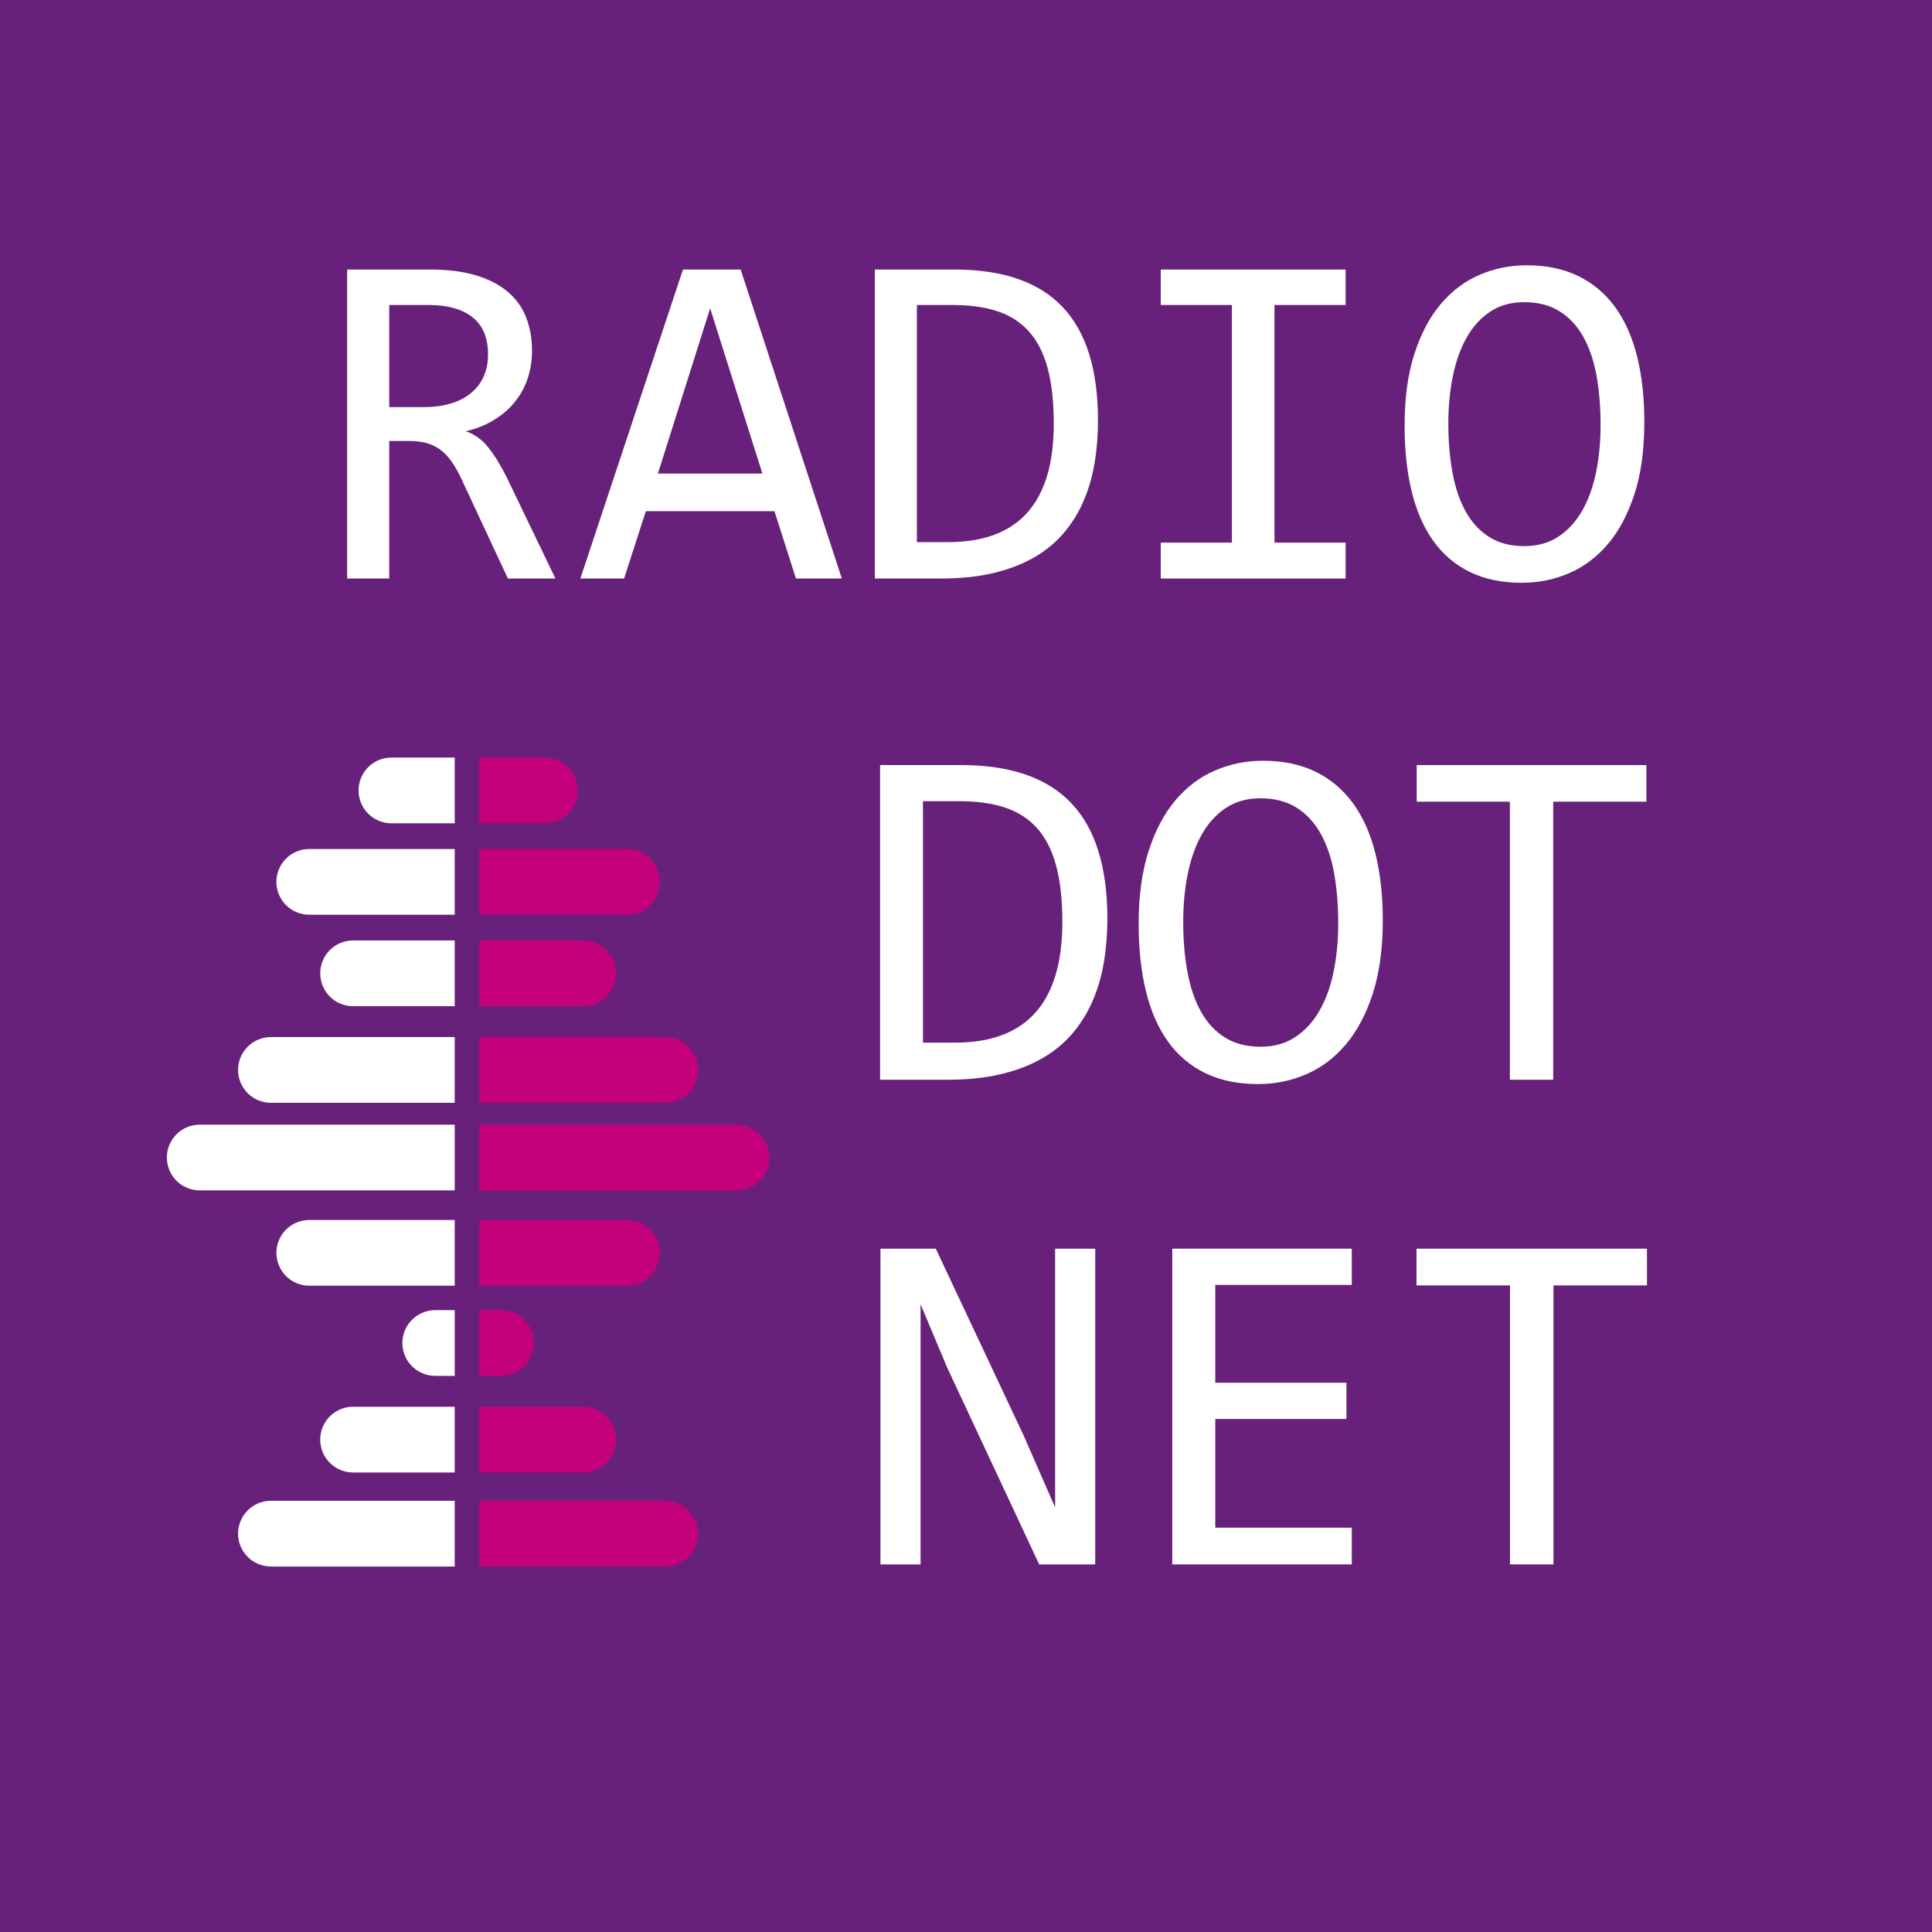
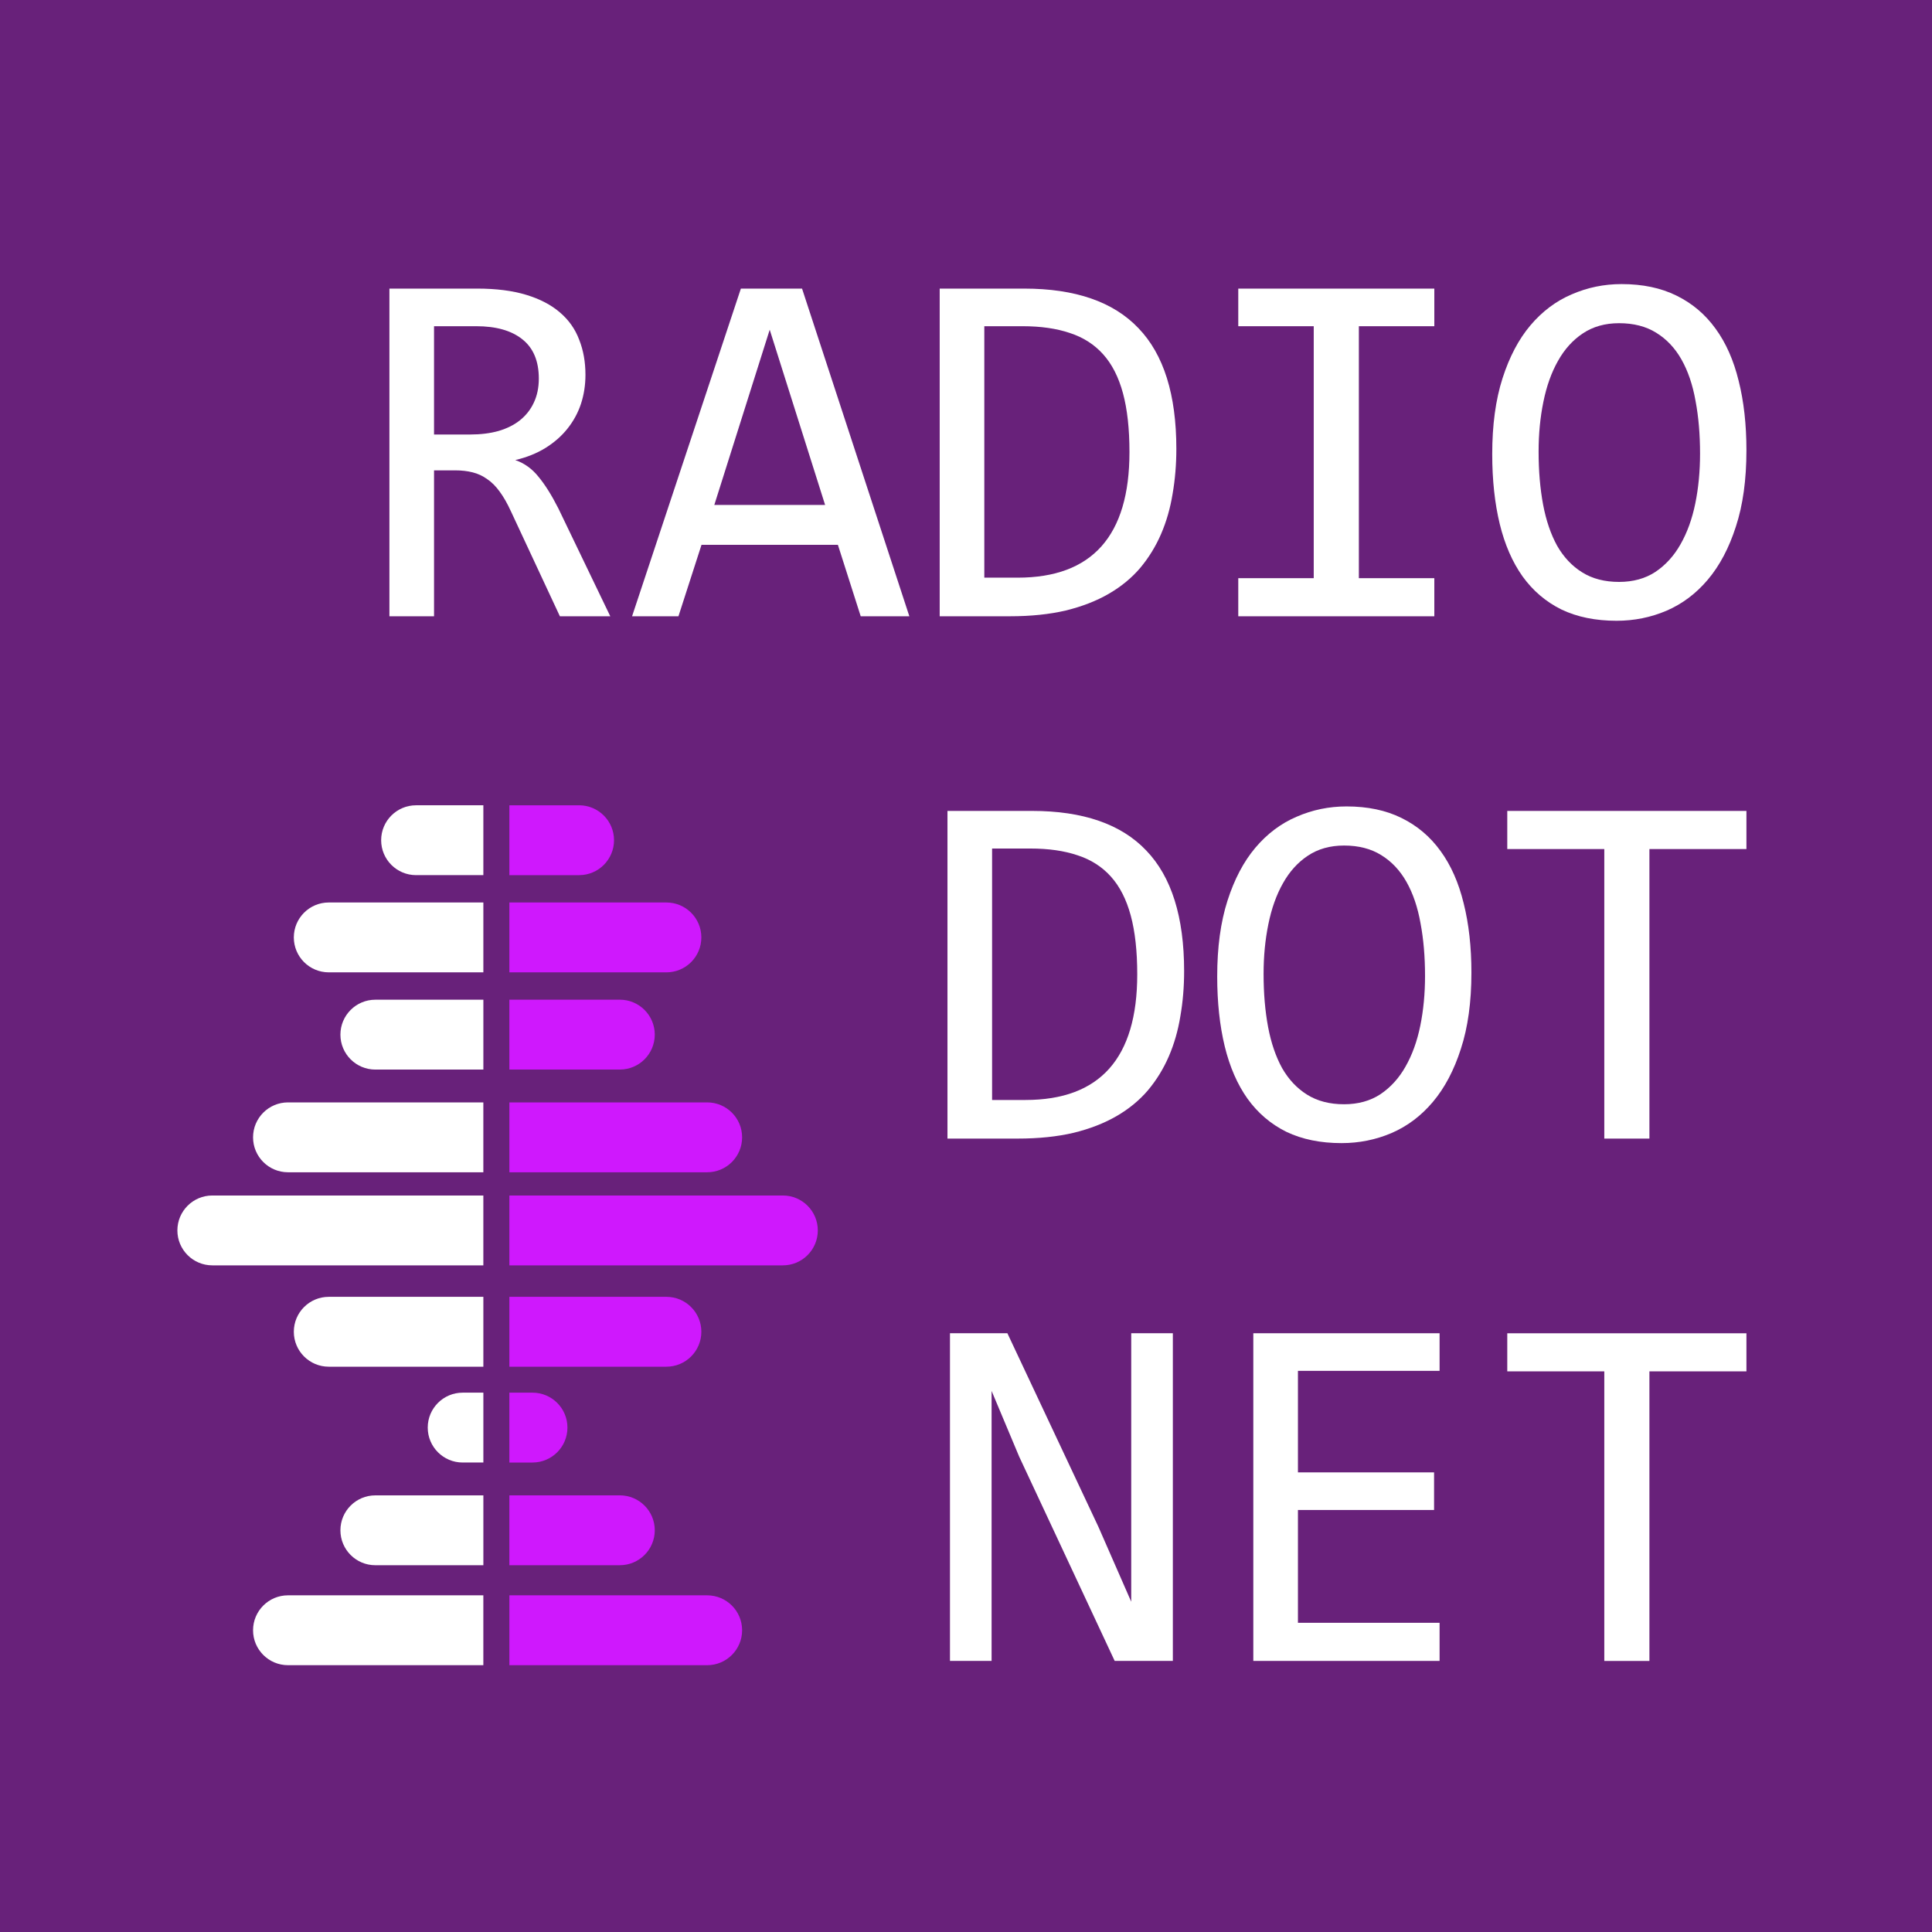
- <svg xmlns="http://www.w3.org/2000/svg" version="1.1" x="0px" y="0px" width="850.39px" height="850.39px" viewBox="0 0 850.39 850.39" enable-background="new 0 0 850.39 850.39" xml:space="preserve">
-   <g id="Слой_1">
-     <rect fill="#68217B" width="850.39" height="850.39" />
+ <svg xmlns="http://www.w3.org/2000/svg" width="800" height="800">
+   <rect x="0" y="0" width="800" height="800" fill="#68217a" />
+   <g fill="#fff">
+     <path d="m172.29 333.45c-7.987 0-14.464 6.474-14.464 14.464 0 7.989 6.477 14.464 14.464 14.464h27.858v-28.928z" />
+     <path d="m136.13 373.7c-7.988 0-14.464 6.476-14.464 14.463 0 7.99 6.476 14.465 14.464 14.465h64.019v-28.928z" />
+     <path d="m136.13 536.99c-7.988 0-14.464 6.476-14.464 14.465 0 7.988 6.476 14.465 14.464 14.465h64.019v-28.93z" />
+     <path d="m155.42 413.96c-7.989 0-14.464 6.476-14.464 14.464s6.475 14.465 14.464 14.465h44.732v-28.929z" />
+     <path d="m155.42 619.2c-7.989 0-14.464 6.476-14.464 14.465 0 7.985 6.475 14.463 14.464 14.463h44.732v-28.928z" />
+     <path d="m119.25 456.48c-7.989 0-14.465 6.477-14.465 14.465 0 7.987 6.476 14.465 14.465 14.465h80.893v-28.93z" />
+     <path d="m119.25 660.59c-7.989 0-14.465 6.476-14.465 14.464 0 7.987 6.476 14.464 14.465 14.464h80.893v-28.928z" />
+     <path d="m87.914 495.03c-7.988 0-14.464 6.476-14.464 14.464 0 7.987 6.476 14.464 14.464 14.464h112.23v-28.928z" />
+     <path d="m191.58 576.67c-7.989 0-14.464 6.476-14.464 14.465 0 7.987 6.476 14.464 14.464 14.464h8.572v-28.929z" />
  </g>
-   <g id="Слой_3">
- </g>
-   <g id="Слой_2">
-     <g>
-       <g>
-         <path fill="#C4007B" d="M239.791,362.376c7.988,0,14.464-6.475,14.464-14.464c0-7.99-6.477-14.464-14.464-14.464h-28.872v28.928     H239.791z" />
-         <path fill="#C4007B" d="M275.951,402.63c7.988,0,14.464-6.475,14.464-14.465c0-7.987-6.476-14.463-14.464-14.463h-65.032v28.928     H275.951z" />
-         <path fill="#C4007B" d="M275.951,565.917c7.988,0,14.464-6.477,14.464-14.465c0-7.989-6.476-14.465-14.464-14.465h-65.032v28.93     H275.951z" />
-         <path fill="#C4007B" d="M256.664,442.885c7.989,0,14.465-6.477,14.465-14.465s-6.476-14.464-14.465-14.464h-45.745v28.929     H256.664z" />
-         <path fill="#C4007B" d="M256.664,648.125c7.989,0,14.465-6.478,14.465-14.463c0-7.989-6.476-14.465-14.465-14.465h-45.745v28.928     H256.664z" />
-         <path fill="#C4007B" d="M292.826,485.408c7.989,0,14.464-6.478,14.464-14.465c0-7.988-6.475-14.465-14.464-14.465h-81.907v28.93     H292.826z" />
-         <path fill="#C4007B" d="M292.826,689.515c7.989,0,14.464-6.477,14.464-14.464c0-7.988-6.475-14.464-14.464-14.464h-81.907v28.928     H292.826z" />
-         <path fill="#C4007B" d="M324.166,495.032H210.919v28.928h113.247c7.988,0,14.464-6.477,14.464-14.464     C338.63,501.507,332.154,495.032,324.166,495.032z" />
-       </g>
-       <path fill="#C4007B" d="M220.504,605.603c7.989,0,14.464-6.477,14.464-14.464c0-7.989-6.475-14.465-14.464-14.465h-9.585v28.929    H220.504z" />
-     </g>
-     <g>
-       <path fill="#FFFFFF" d="M172.289,333.448c-7.987,0-14.464,6.474-14.464,14.464c0,7.989,6.477,14.464,14.464,14.464h27.858v-28.928    H172.289z" />
-       <path fill="#FFFFFF" d="M136.128,373.702c-7.988,0-14.464,6.476-14.464,14.463c0,7.99,6.476,14.465,14.464,14.465h64.019v-28.928    H136.128z" />
-       <path fill="#FFFFFF" d="M136.128,536.987c-7.988,0-14.464,6.476-14.464,14.465c0,7.988,6.476,14.465,14.464,14.465h64.019v-28.93    H136.128z" />
-       <path fill="#FFFFFF" d="M155.415,413.957c-7.989,0-14.464,6.476-14.464,14.464s6.475,14.465,14.464,14.465h44.732v-28.929H155.415    z" />
-       <path fill="#FFFFFF" d="M155.415,619.198c-7.989,0-14.464,6.476-14.464,14.465c0,7.985,6.475,14.463,14.464,14.463h44.732v-28.928    H155.415z" />
-       <path fill="#FFFFFF" d="M119.254,456.478c-7.989,0-14.465,6.477-14.465,14.465c0,7.987,6.476,14.465,14.465,14.465h80.893v-28.93    H119.254z" />
-       <path fill="#FFFFFF" d="M119.254,660.587c-7.989,0-14.465,6.476-14.465,14.464c0,7.987,6.476,14.464,14.465,14.464h80.893v-28.928    H119.254z" />
-       <path fill="#FFFFFF" d="M87.914,495.032c-7.988,0-14.464,6.476-14.464,14.464c0,7.987,6.476,14.464,14.464,14.464h112.234v-28.928    H87.914z" />
-       <path fill="#FFFFFF" d="M191.576,576.674c-7.989,0-14.464,6.476-14.464,14.465c0,7.987,6.476,14.464,14.464,14.464h8.572v-28.929    H191.576z" />
-     </g>
-     <g>
-       <path fill="#FFFFFF" d="M244.474,254.647h-20.916l-20.292-43.497c-1.527-3.33-3.087-6.087-4.683-8.272    c-1.597-2.186-3.313-3.919-5.151-5.204c-1.839-1.283-3.85-2.201-6.035-2.757c-2.186-0.554-4.631-0.833-7.337-0.833h-8.74v60.563    h-18.523V118.642h36.42c7.909,0,14.707,0.868,20.396,2.601c5.688,1.734,10.354,4.163,13.996,7.284    c3.642,3.122,6.312,6.886,8.013,11.291c1.699,4.406,2.55,9.279,2.55,14.62c0,4.233-0.625,8.239-1.874,12.02    c-1.249,3.782-3.105,7.216-5.567,10.301c-2.463,3.088-5.515,5.759-9.157,8.013c-3.643,2.255-7.823,3.938-12.54,5.047    c3.814,1.318,7.058,3.626,9.73,6.92c2.669,3.295,5.393,7.684,8.168,13.164L244.474,254.647z M214.818,155.999    c0-7.285-2.273-12.729-6.816-16.337c-4.544-3.606-10.943-5.411-19.199-5.411h-17.481v44.954h14.984    c4.371,0,8.307-0.503,11.811-1.509c3.502-1.005,6.486-2.498,8.949-4.475c2.462-1.977,4.371-4.404,5.724-7.284    C214.142,163.059,214.818,159.745,214.818,155.999z" />
-       <path fill="#FFFFFF" d="M370.54,254.647h-20.187l-9.469-29.657h-56.608l-9.573,29.657h-19.251l45.162-136.005h25.391    L370.54,254.647z M335.577,208.444l-22.997-72.737l-22.997,72.737H335.577z" />
-       <path fill="#FFFFFF" d="M483.287,185.135c0,6.521-0.504,12.765-1.509,18.73c-1.007,5.967-2.62,11.517-4.839,16.649    c-2.221,5.135-5.099,9.799-8.637,13.996c-3.538,4.198-7.875,7.788-13.007,10.771c-5.136,2.983-11.102,5.291-17.898,6.92    c-6.8,1.631-14.535,2.445-23.207,2.445h-29.136V118.642h35.068c21.228,0,37.061,5.462,47.504,16.389    C478.065,145.957,483.287,162.658,483.287,185.135z M463.827,186.488c0-9.642-0.902-17.794-2.705-24.454    c-1.805-6.66-4.543-12.035-8.222-16.129c-3.677-4.093-8.289-7.058-13.839-8.897c-5.551-1.837-12.071-2.757-19.563-2.757h-15.921    v104.371h13.84C448.357,238.621,463.827,221.244,463.827,186.488z" />
-       <path fill="#FFFFFF" d="M542.234,134.25h-31.322v-15.608h81.375v15.608h-31.322v104.58h31.322v15.817h-81.375V238.83h31.322    V134.25z" />
-       <path fill="#FFFFFF" d="M723.764,185.759c0,12.211-1.44,22.755-4.318,31.634c-2.879,8.88-6.764,16.217-11.654,22.008    c-4.891,5.793-10.614,10.094-17.17,12.904c-6.556,2.809-13.476,4.214-20.759,4.214c-8.742,0-16.355-1.579-22.841-4.734    c-6.488-3.157-11.864-7.717-16.13-13.684c-4.267-5.966-7.44-13.232-9.522-21.801c-2.081-8.566-3.121-18.226-3.121-28.98    c0-12.07,1.421-22.545,4.267-31.426c2.844-8.879,6.712-16.215,11.603-22.009c4.891-5.791,10.596-10.093,17.118-12.902    c6.52-2.81,13.423-4.215,20.708-4.215c8.74,0,16.353,1.596,22.841,4.787c6.485,3.191,11.878,7.752,16.181,13.684    c4.3,5.931,7.509,13.163,9.626,21.696C722.706,165.468,723.764,175.077,723.764,185.759z M704.513,187.112    c0-7.977-0.608-15.279-1.82-21.905c-1.215-6.624-3.174-12.331-5.88-17.117c-2.705-4.788-6.191-8.498-10.458-11.135    c-4.267-2.636-9.417-3.954-15.452-3.954c-5.828,0-10.841,1.404-15.037,4.214c-4.198,2.81-7.648,6.626-10.354,11.447    c-2.705,4.823-4.718,10.476-6.035,16.962c-1.318,6.487-1.977,13.372-1.977,20.656c0,8.048,0.624,15.385,1.873,22.009    c1.249,6.625,3.208,12.314,5.88,17.065c2.669,4.753,6.121,8.447,10.354,11.083c4.23,2.638,9.329,3.954,15.297,3.954    c5.826,0,10.856-1.404,15.089-4.214c4.23-2.81,7.716-6.625,10.457-11.447c2.74-4.821,4.769-10.458,6.088-16.91    C703.853,201.368,704.513,194.466,704.513,187.112z" />
-     </g>
-     <g>
-       <path fill="#FFFFFF" d="M487.419,404.472c0,6.642-0.513,13-1.537,19.074c-1.025,6.075-2.666,11.727-4.927,16.955    c-2.263,5.229-5.193,9.979-8.795,14.252c-3.604,4.274-8.02,7.931-13.246,10.968c-5.229,3.037-11.304,5.387-18.226,7.047    c-6.925,1.66-14.802,2.489-23.631,2.489h-29.671V336.76h35.711c21.617,0,37.74,5.563,48.374,16.69    C482.102,364.576,487.419,381.583,487.419,404.472z M467.603,405.85c0-9.819-0.919-18.121-2.755-24.902    c-1.838-6.782-4.628-12.255-8.371-16.424c-3.745-4.168-8.442-7.188-14.094-9.061c-5.652-1.871-12.293-2.808-19.921-2.808h-16.214    v106.284h14.092C451.849,458.939,467.603,441.243,467.603,405.85z" />
-       <path fill="#FFFFFF" d="M608.644,405.108c0,12.434-1.466,23.172-4.396,32.213c-2.934,9.044-6.888,16.515-11.869,22.412    c-4.98,5.899-10.808,10.278-17.483,13.139c-6.676,2.861-13.724,4.292-21.141,4.292c-8.9,0-16.655-1.607-23.26-4.821    c-6.606-3.213-12.08-7.858-16.425-13.935c-4.345-6.075-7.577-13.474-9.696-22.2c-2.119-8.724-3.178-18.56-3.178-29.511    c0-12.292,1.447-22.958,4.344-32.001c2.896-9.042,6.836-16.513,11.815-22.412c4.98-5.897,10.791-10.279,17.432-13.139    c6.64-2.861,13.67-4.292,21.087-4.292c8.901,0,16.653,1.626,23.26,4.875c6.604,3.251,12.096,7.895,16.477,13.935    s7.647,13.405,9.803,22.094C607.566,384.445,608.644,394.23,608.644,405.108z M589.041,406.485c0-8.123-0.619-15.559-1.854-22.306    c-1.236-6.746-3.232-12.557-5.987-17.431c-2.756-4.875-6.305-8.653-10.65-11.338c-4.344-2.684-9.59-4.027-15.736-4.027    c-5.934,0-11.038,1.431-15.312,4.292c-4.274,2.861-7.789,6.747-10.543,11.656c-2.756,4.911-4.805,10.668-6.146,17.272    c-1.343,6.606-2.014,13.617-2.014,21.034c0,8.196,0.636,15.667,1.907,22.412c1.271,6.748,3.268,12.541,5.988,17.379    c2.719,4.84,6.233,8.602,10.543,11.285c4.308,2.686,9.501,4.026,15.576,4.026c5.936,0,11.056-1.431,15.366-4.291    c4.309-2.861,7.858-6.745,10.649-11.656c2.789-4.909,4.855-10.649,6.199-17.22C588.369,421.003,589.041,413.975,589.041,406.485z" />
-       <path fill="#FFFFFF" d="M724.677,352.867h-41.01v122.391h-19.073V352.867h-41.01V336.76h101.093V352.867z" />
-     </g>
-     <g>
-       <path fill="#FFFFFF" d="M482.074,688.587h-24.668l-40.51-86.656l-11.697-27.857v70.069v44.444h-17.65v-138.97h24.35l38.595,82.085    l13.93,31.792v-74.43v-39.447h17.65V688.587z" />
-       <path fill="#FFFFFF" d="M594.994,688.587h-79.002v-138.97h79.002v15.949h-60.075v43.063h57.735v15.949h-57.735v47.848h60.075    V688.587z" />
-       <path fill="#FFFFFF" d="M724.926,565.781h-41.149v122.807h-19.139V565.781h-41.148v-16.163h101.437V565.781z" />
-     </g>
+   <g fill="#cf18fd">
+     <path d="m324.17 495.03h-113.25v28.928h113.25c7.988 0 14.464-6.477 14.464-14.464 0-7.989-6.476-14.464-14.464-14.464z" />
+     <path d="m220.5 605.6c7.989 0 14.464-6.477 14.464-14.464 0-7.989-6.475-14.465-14.464-14.465h-9.585v28.929z" />
+     <path d="m292.83 689.52c7.989 0 14.464-6.477 14.464-14.464 0-7.988-6.475-14.464-14.464-14.464h-81.907v28.928z" />
+     <path d="m292.83 485.41c7.989 0 14.464-6.478 14.464-14.465 0-7.988-6.475-14.465-14.464-14.465h-81.907v28.93z" />
+     <path d="m256.66 648.12c7.989 0 14.465-6.478 14.465-14.463 0-7.989-6.476-14.465-14.465-14.465h-45.745v28.928z" />
+     <path d="m256.66 442.88c7.989 0 14.465-6.477 14.465-14.465s-6.476-14.464-14.465-14.464h-45.745v28.929z" />
+     <path d="m275.95 565.92c7.988 0 14.464-6.477 14.464-14.465 0-7.989-6.476-14.465-14.464-14.465h-65.032v28.93z" />
+     <path d="m275.95 402.63c7.988 0 14.464-6.475 14.464-14.465 0-7.987-6.476-14.463-14.464-14.463h-65.032v28.928z" />
+     <path d="m239.79 362.38c7.988 0 14.464-6.475 14.464-14.464 0-7.99-6.477-14.464-14.464-14.464h-28.872v28.928z" />
+   </g>
+   <g fill="#fff">
+     <path d="m252.7 255.18h-20.865l-20.242-43.391q-2.284-4.983-4.671-8.201-2.388-3.322-5.19-5.19-2.699-1.972-6.021-2.803-3.218-0.83-7.266-0.83h-8.72v60.416h-18.478v-135.68h36.333q11.834 0 20.346 2.595 8.512 2.595 13.91 7.266 5.502 4.671 7.993 11.315 2.595 6.54 2.595 14.533 0 6.332-1.869 12.042-1.869 5.606-5.606 10.277-3.633 4.567-9.135 7.993-5.398 3.322-12.457 4.983 5.709 1.972 9.654 6.955 4.048 4.879 8.201 13.08zm-29.585-98.409q0-10.9-6.851-16.298-6.747-5.398-19.101-5.398h-17.44v44.845h14.948q6.54 0 11.73-1.453 5.294-1.557 8.927-4.464 3.737-3.01 5.709-7.266 2.076-4.36 2.076-9.966z" />
+     <path d="m376.54 255.18h-20.139l-9.447-29.585h-56.471l-9.55 29.585h-19.204l45.052-135.68h25.329zm-34.879-46.09-22.941-72.561-22.941 72.561z" />
+     <path d="m487.1 185.84q0 9.758-1.557 18.685-1.453 8.927-4.775 16.609-3.322 7.682-8.616 14.014-5.294 6.228-12.976 10.692-7.682 4.464-17.855 6.955-10.173 2.388-23.149 2.388h-29.066v-135.68h34.983q31.765 0 47.336 16.402 15.675 16.298 15.675 49.931zm-19.412 1.349q0-14.429-2.699-24.395-2.699-9.966-8.201-16.09-5.502-6.125-13.806-8.824-8.305-2.803-19.516-2.803h-15.883v104.12h13.806q46.298 0 46.298-52.008z" />
+     <path d="m543.99 135.08h-31.246v-15.571h81.177v15.571h-31.246v104.33h31.246v15.779h-81.177v-15.779h31.246z" />
+     <path d="m723.16 186.46q0 18.27-4.36 31.557-4.256 13.287-11.626 22.007-7.266 8.616-17.128 12.872-9.758 4.152-20.658 4.152-13.08 0-22.838-4.671-9.654-4.775-16.09-13.703-6.332-8.927-9.447-21.696-3.114-12.872-3.114-28.962 0-18.062 4.256-31.35 4.256-13.287 11.523-21.903 7.37-8.72 17.128-12.872 9.758-4.256 20.658-4.256 13.08 0 22.734 4.775 9.758 4.775 16.194 13.703 6.436 8.824 9.55 21.592 3.218 12.768 3.218 28.755zm-19.204 1.349q0-11.938-1.869-21.8-1.765-9.966-5.813-17.128-4.048-7.163-10.485-11.107-6.332-3.945-15.363-3.945-8.72 0-15.052 4.256-6.228 4.152-10.277 11.419-4.048 7.163-6.021 16.921-1.972 9.654-1.972 20.554 0 12.042 1.869 22.007 1.869 9.862 5.813 17.024 4.048 7.059 10.381 11.004t15.26 3.945q8.72 0 15.052-4.152 6.332-4.256 10.381-11.419 4.152-7.266 6.125-16.921 1.972-9.654 1.972-20.658z" />
+     <path d="m490.32 402.12q0 9.758-1.557 18.685-1.453 8.927-4.775 16.609-3.322 7.682-8.616 14.014-5.294 6.228-12.976 10.692-7.682 4.464-17.855 6.955-10.173 2.388-23.149 2.388h-29.066v-135.68h34.983q31.765 0 47.336 16.402 15.675 16.298 15.675 49.931zm-19.412 1.349q0-14.429-2.699-24.395-2.699-9.966-8.201-16.09-5.502-6.125-13.806-8.824-8.305-2.803-19.516-2.803h-15.883v104.12h13.806q46.298 0 46.298-52.007z" />
+     <path d="m609.28 402.75q0 18.27-4.36 31.557-4.256 13.287-11.626 22.007-7.266 8.616-17.128 12.872-9.758 4.152-20.658 4.152-13.08 0-22.838-4.671-9.654-4.775-16.09-13.703-6.332-8.927-9.447-21.696-3.114-12.872-3.114-28.962 0-18.062 4.256-31.35 4.256-13.287 11.523-21.903 7.37-8.72 17.128-12.872 9.758-4.256 20.658-4.256 13.08 0 22.734 4.775 9.758 4.775 16.194 13.703 6.436 8.824 9.55 21.592 3.218 12.768 3.218 28.755zm-19.204 1.349q0-11.938-1.869-21.8-1.765-9.966-5.813-17.128t-10.485-11.107q-6.332-3.945-15.363-3.945-8.72 0-15.052 4.256-6.228 4.152-10.277 11.419-4.048 7.163-6.021 16.921-1.972 9.654-1.972 20.554 0 12.042 1.869 22.007 1.869 9.862 5.813 17.024 4.048 7.059 10.381 11.004t15.26 3.945q8.72 0 15.052-4.152 6.332-4.256 10.381-11.419 4.152-7.266 6.125-16.921 1.972-9.654 1.972-20.658z" />
+     <path d="m723.16 351.57h-40.173v119.9h-18.685v-119.9h-40.173v-15.779h99.032z" />
+     <path d="m485.65 687.75h-24.083l-39.551-84.603-11.419-27.198v111.8h-17.232v-135.68h23.772l37.682 80.139 13.599 31.038v-111.18h17.232z" />
+     <path d="m596.1 687.75h-77.129v-135.68h77.129v15.571h-58.651v42.042h56.367v15.571h-56.367v46.713h58.651z" />
+     <path d="m723.16 567.86h-40.173v119.9h-18.685v-119.9h-40.173v-15.779h99.032z" />
  </g>
</svg>
